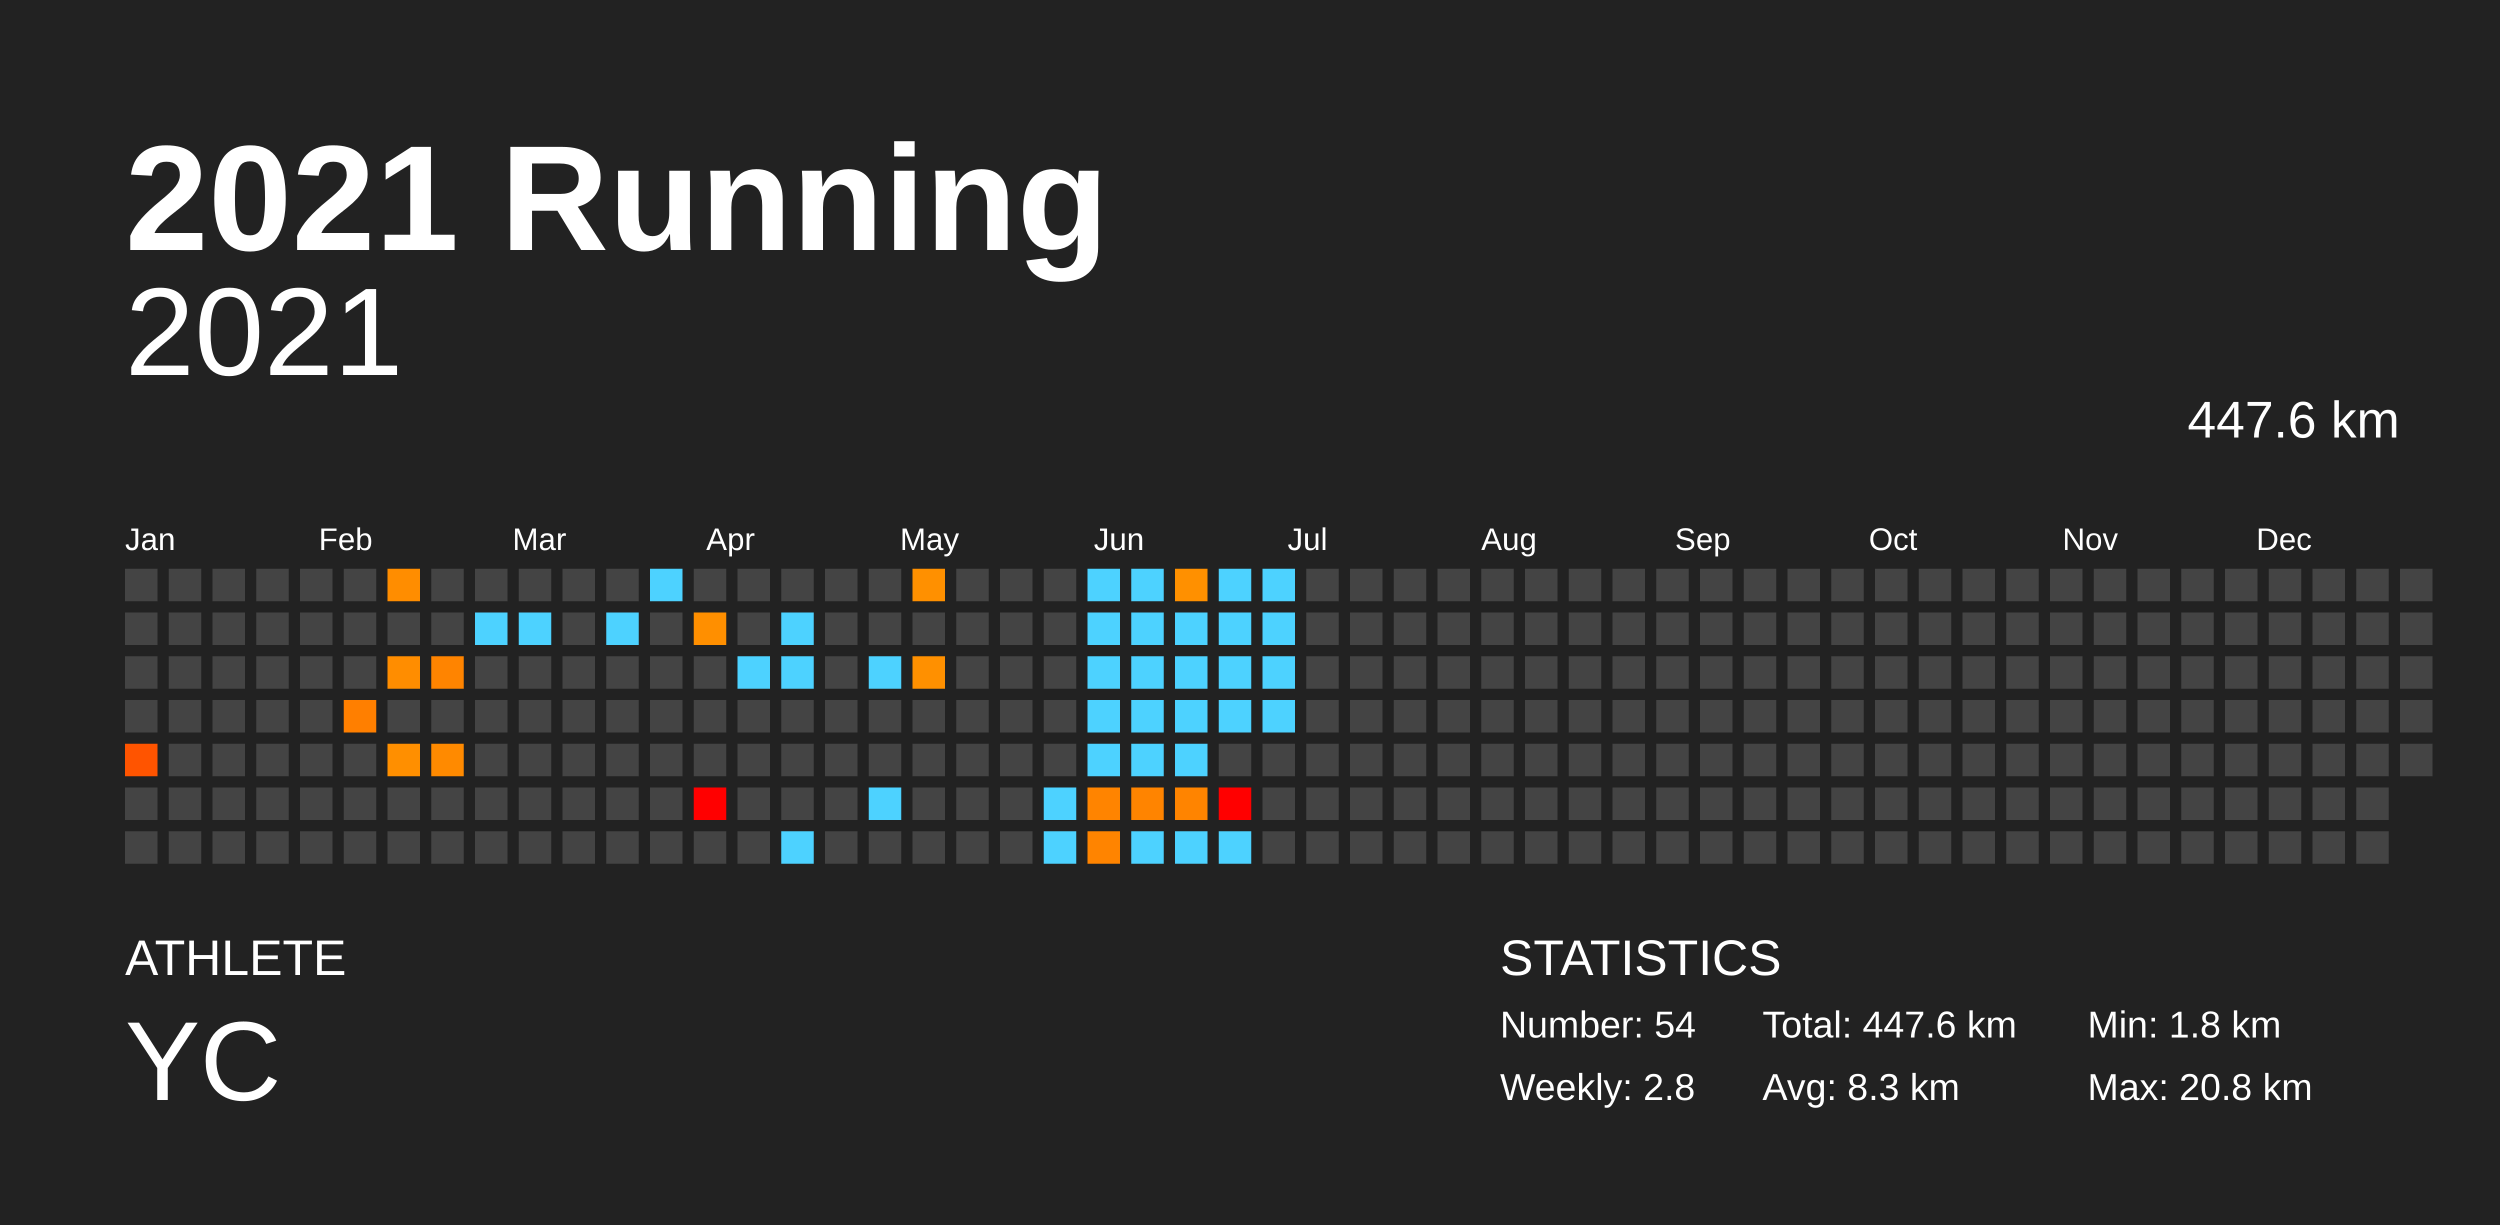
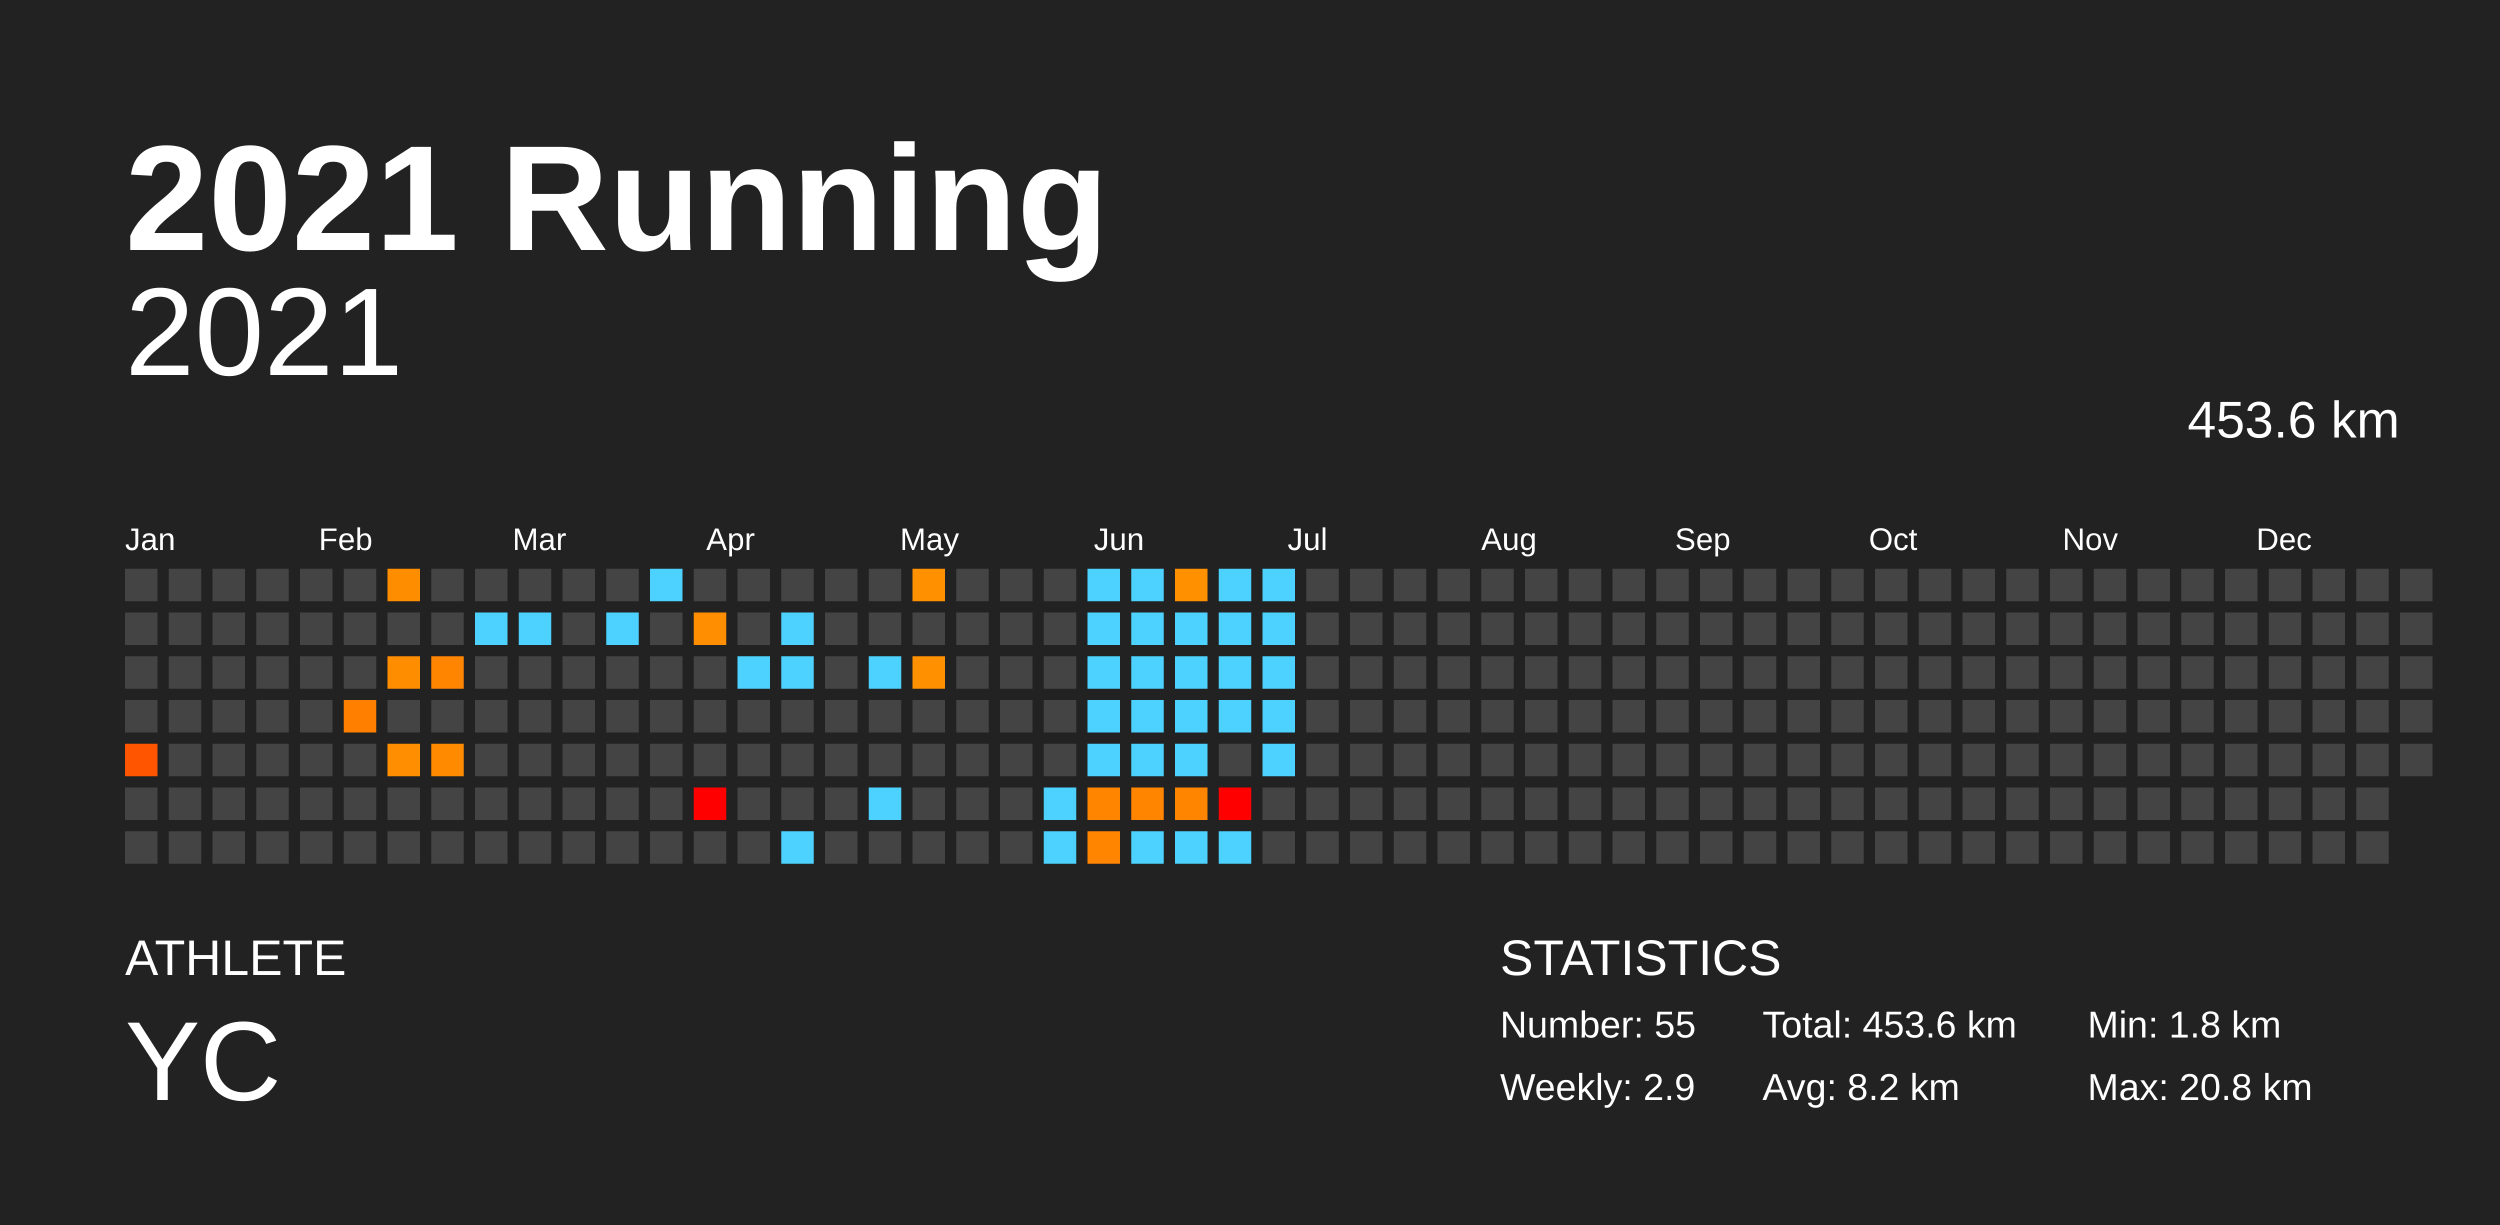
<svg xmlns="http://www.w3.org/2000/svg" baseProfile="full" height="98mm" version="1.1" viewBox="0,0,200,98" width="200mm">
  <defs />
  <rect fill="#222222" height="98" width="200" x="0" y="0" />
  <text fill="#FFFFFF" style="font-size:12px; font-family:Arial; font-weight:bold;" x="10" y="20">2021 Running</text>
  <text fill="#FFFFFF" style="font-size:4px; font-family:Arial" x="10" y="78">ATHLETE</text>
  <text fill="#FFFFFF" style="font-size:9px; font-family:Arial" x="10" y="88">YC</text>
  <text fill="#FFFFFF" style="font-size:4px; font-family:Arial" x="120" y="78">STATISTICS</text>
-   <text fill="#FFFFFF" style="font-size:3px; font-family:Arial" x="120" y="83">Number: 54</text>
-   <text fill="#FFFFFF" style="font-size:3px; font-family:Arial" x="120" y="88">Weekly: 2.8</text>
-   <text fill="#FFFFFF" style="font-size:3px; font-family:Arial" x="141" y="83">Total: 447.6 km</text>
-   <text fill="#FFFFFF" style="font-size:3px; font-family:Arial" x="141" y="88">Avg: 8.3 km</text>
+   <text fill="#FFFFFF" style="font-size:3px; font-family:Arial" x="120" y="83">Number: 55</text>
+   <text fill="#FFFFFF" style="font-size:3px; font-family:Arial" x="120" y="88">Weekly: 2.9</text>
+   <text fill="#FFFFFF" style="font-size:3px; font-family:Arial" x="141" y="83">Total: 453.6 km</text>
+   <text fill="#FFFFFF" style="font-size:3px; font-family:Arial" x="141" y="88">Avg: 8.2 km</text>
  <text fill="#FFFFFF" style="font-size:3px; font-family:Arial" x="167" y="83">Min: 1.8 km</text>
  <text fill="#FFFFFF" style="font-size:3px; font-family:Arial" x="167" y="88">Max: 20.8 km</text>
  <text alignment-baseline="hanging" fill="#FFFFFF" style="font-size:10.0px; font-family:Arial;" x="10" y="30">2021</text>
-   <text alignment-baseline="hanging" fill="#FFFFFF" style="font-size:4.125px; font-family:Arial;" x="175" y="35">447.6 km</text>
+   <text alignment-baseline="hanging" fill="#FFFFFF" style="font-size:4.125px; font-family:Arial;" x="175" y="35">453.6 km</text>
  <text fill="#FFFFFF" style="font-size:2.5px; font-family:Arial" x="10.0" y="44">Jan</text>
  <text fill="#FFFFFF" style="font-size:2.5px; font-family:Arial" x="25.5" y="44">Feb</text>
  <text fill="#FFFFFF" style="font-size:2.5px; font-family:Arial" x="41.0" y="44">Mar</text>
  <text fill="#FFFFFF" style="font-size:2.5px; font-family:Arial" x="56.5" y="44">Apr</text>
  <text fill="#FFFFFF" style="font-size:2.5px; font-family:Arial" x="72.0" y="44">May</text>
  <text fill="#FFFFFF" style="font-size:2.5px; font-family:Arial" x="87.5" y="44">Jun</text>
  <text fill="#FFFFFF" style="font-size:2.5px; font-family:Arial" x="103.0" y="44">Jul</text>
  <text fill="#FFFFFF" style="font-size:2.5px; font-family:Arial" x="118.5" y="44">Aug</text>
  <text fill="#FFFFFF" style="font-size:2.5px; font-family:Arial" x="134.0" y="44">Sep</text>
  <text fill="#FFFFFF" style="font-size:2.5px; font-family:Arial" x="149.5" y="44">Oct</text>
  <text fill="#FFFFFF" style="font-size:2.5px; font-family:Arial" x="165.0" y="44">Nov</text>
  <text fill="#FFFFFF" style="font-size:2.5px; font-family:Arial" x="180.5" y="44">Dec</text>
  <rect fill="#444444" height="2.6" width="2.6" x="10.0" y="45.5" />
  <rect fill="#444444" height="2.6" width="2.6" x="10.0" y="49.0" />
  <rect fill="#444444" height="2.6" width="2.6" x="10.0" y="52.5" />
  <rect fill="#444444" height="2.6" width="2.6" x="10.0" y="56.0" />
  <rect fill="#ff5400" height="2.6" width="2.6" x="10.0" y="59.5" />
  <rect fill="#444444" height="2.6" width="2.6" x="10.0" y="63.0" />
  <rect fill="#444444" height="2.6" width="2.6" x="10.0" y="66.5" />
  <rect fill="#444444" height="2.6" width="2.6" x="13.5" y="45.5" />
  <rect fill="#444444" height="2.6" width="2.6" x="13.5" y="49.0" />
  <rect fill="#444444" height="2.6" width="2.6" x="13.5" y="52.5" />
  <rect fill="#444444" height="2.6" width="2.6" x="13.5" y="56.0" />
  <rect fill="#444444" height="2.6" width="2.6" x="13.5" y="59.5" />
  <rect fill="#444444" height="2.6" width="2.6" x="13.5" y="63.0" />
  <rect fill="#444444" height="2.6" width="2.6" x="13.5" y="66.5" />
  <rect fill="#444444" height="2.6" width="2.6" x="17.0" y="45.5" />
  <rect fill="#444444" height="2.6" width="2.6" x="17.0" y="49.0" />
  <rect fill="#444444" height="2.6" width="2.6" x="17.0" y="52.5" />
  <rect fill="#444444" height="2.6" width="2.6" x="17.0" y="56.0" />
  <rect fill="#444444" height="2.6" width="2.6" x="17.0" y="59.5" />
  <rect fill="#444444" height="2.6" width="2.6" x="17.0" y="63.0" />
  <rect fill="#444444" height="2.6" width="2.6" x="17.0" y="66.5" />
  <rect fill="#444444" height="2.6" width="2.6" x="20.5" y="45.5" />
  <rect fill="#444444" height="2.6" width="2.6" x="20.5" y="49.0" />
  <rect fill="#444444" height="2.6" width="2.6" x="20.5" y="52.5" />
  <rect fill="#444444" height="2.6" width="2.6" x="20.5" y="56.0" />
  <rect fill="#444444" height="2.6" width="2.6" x="20.5" y="59.5" />
  <rect fill="#444444" height="2.6" width="2.6" x="20.5" y="63.0" />
  <rect fill="#444444" height="2.6" width="2.6" x="20.5" y="66.5" />
  <rect fill="#444444" height="2.6" width="2.6" x="24.0" y="45.5" />
  <rect fill="#444444" height="2.6" width="2.6" x="24.0" y="49.0" />
  <rect fill="#444444" height="2.6" width="2.6" x="24.0" y="52.5" />
  <rect fill="#444444" height="2.6" width="2.6" x="24.0" y="56.0" />
  <rect fill="#444444" height="2.6" width="2.6" x="24.0" y="59.5" />
  <rect fill="#444444" height="2.6" width="2.6" x="24.0" y="63.0" />
  <rect fill="#444444" height="2.6" width="2.6" x="24.0" y="66.5" />
  <rect fill="#444444" height="2.6" width="2.6" x="27.5" y="45.5" />
  <rect fill="#444444" height="2.6" width="2.6" x="27.5" y="49.0" />
  <rect fill="#444444" height="2.6" width="2.6" x="27.5" y="52.5" />
  <rect fill="#ff7f00" height="2.6" width="2.6" x="27.5" y="56.0" />
  <rect fill="#444444" height="2.6" width="2.6" x="27.5" y="59.5" />
  <rect fill="#444444" height="2.6" width="2.6" x="27.5" y="63.0" />
  <rect fill="#444444" height="2.6" width="2.6" x="27.5" y="66.5" />
  <rect fill="#ff8d00" height="2.6" width="2.6" x="31.0" y="45.5" />
  <rect fill="#444444" height="2.6" width="2.6" x="31.0" y="49.0" />
  <rect fill="#ff8d00" height="2.6" width="2.6" x="31.0" y="52.5" />
  <rect fill="#444444" height="2.6" width="2.6" x="31.0" y="56.0" />
  <rect fill="#ff8f00" height="2.6" width="2.6" x="31.0" y="59.5" />
  <rect fill="#444444" height="2.6" width="2.6" x="31.0" y="63.0" />
  <rect fill="#444444" height="2.6" width="2.6" x="31.0" y="66.5" />
  <rect fill="#444444" height="2.6" width="2.6" x="34.5" y="45.5" />
  <rect fill="#444444" height="2.6" width="2.6" x="34.5" y="49.0" />
  <rect fill="#ff8400" height="2.6" width="2.6" x="34.5" y="52.5" />
  <rect fill="#444444" height="2.6" width="2.6" x="34.5" y="56.0" />
  <rect fill="#ff8a00" height="2.6" width="2.6" x="34.5" y="59.5" />
  <rect fill="#444444" height="2.6" width="2.6" x="34.5" y="63.0" />
  <rect fill="#444444" height="2.6" width="2.6" x="34.5" y="66.5" />
  <rect fill="#444444" height="2.6" width="2.6" x="38.0" y="45.5" />
  <rect fill="#4dd2ff" height="2.6" width="2.6" x="38.0" y="49.0" />
  <rect fill="#444444" height="2.6" width="2.6" x="38.0" y="52.5" />
  <rect fill="#444444" height="2.6" width="2.6" x="38.0" y="56.0" />
  <rect fill="#444444" height="2.6" width="2.6" x="38.0" y="59.5" />
  <rect fill="#444444" height="2.6" width="2.6" x="38.0" y="63.0" />
  <rect fill="#444444" height="2.6" width="2.6" x="38.0" y="66.5" />
  <rect fill="#444444" height="2.6" width="2.6" x="41.5" y="45.5" />
  <rect fill="#4dd2ff" height="2.6" width="2.6" x="41.5" y="49.0" />
  <rect fill="#444444" height="2.6" width="2.6" x="41.5" y="52.5" />
  <rect fill="#444444" height="2.6" width="2.6" x="41.5" y="56.0" />
  <rect fill="#444444" height="2.6" width="2.6" x="41.5" y="59.5" />
  <rect fill="#444444" height="2.6" width="2.6" x="41.5" y="63.0" />
  <rect fill="#444444" height="2.6" width="2.6" x="41.5" y="66.5" />
  <rect fill="#444444" height="2.6" width="2.6" x="45.0" y="45.5" />
  <rect fill="#444444" height="2.6" width="2.6" x="45.0" y="49.0" />
  <rect fill="#444444" height="2.6" width="2.6" x="45.0" y="52.5" />
  <rect fill="#444444" height="2.6" width="2.6" x="45.0" y="56.0" />
  <rect fill="#444444" height="2.6" width="2.6" x="45.0" y="59.5" />
  <rect fill="#444444" height="2.6" width="2.6" x="45.0" y="63.0" />
  <rect fill="#444444" height="2.6" width="2.6" x="45.0" y="66.5" />
  <rect fill="#444444" height="2.6" width="2.6" x="48.5" y="45.5" />
  <rect fill="#4dd2ff" height="2.6" width="2.6" x="48.5" y="49.0" />
  <rect fill="#444444" height="2.6" width="2.6" x="48.5" y="52.5" />
  <rect fill="#444444" height="2.6" width="2.6" x="48.5" y="56.0" />
  <rect fill="#444444" height="2.6" width="2.6" x="48.5" y="59.5" />
  <rect fill="#444444" height="2.6" width="2.6" x="48.5" y="63.0" />
  <rect fill="#444444" height="2.6" width="2.6" x="48.5" y="66.5" />
  <rect fill="#4dd2ff" height="2.6" width="2.6" x="52.0" y="45.5" />
  <rect fill="#444444" height="2.6" width="2.6" x="52.0" y="49.0" />
  <rect fill="#444444" height="2.6" width="2.6" x="52.0" y="52.5" />
  <rect fill="#444444" height="2.6" width="2.6" x="52.0" y="56.0" />
  <rect fill="#444444" height="2.6" width="2.6" x="52.0" y="59.5" />
  <rect fill="#444444" height="2.6" width="2.6" x="52.0" y="63.0" />
  <rect fill="#444444" height="2.6" width="2.6" x="52.0" y="66.5" />
  <rect fill="#444444" height="2.6" width="2.6" x="55.5" y="45.5" />
  <rect fill="#ff8f00" height="2.6" width="2.6" x="55.5" y="49.0" />
  <rect fill="#444444" height="2.6" width="2.6" x="55.5" y="52.5" />
  <rect fill="#444444" height="2.6" width="2.6" x="55.5" y="56.0" />
  <rect fill="#444444" height="2.6" width="2.6" x="55.5" y="59.5" />
  <rect fill="red" height="2.6" width="2.6" x="55.5" y="63.0" />
  <rect fill="#444444" height="2.6" width="2.6" x="55.5" y="66.5" />
  <rect fill="#444444" height="2.6" width="2.6" x="59.0" y="45.5" />
  <rect fill="#444444" height="2.6" width="2.6" x="59.0" y="49.0" />
  <rect fill="#4dd2ff" height="2.6" width="2.6" x="59.0" y="52.5" />
  <rect fill="#444444" height="2.6" width="2.6" x="59.0" y="56.0" />
  <rect fill="#444444" height="2.6" width="2.6" x="59.0" y="59.5" />
  <rect fill="#444444" height="2.6" width="2.6" x="59.0" y="63.0" />
  <rect fill="#444444" height="2.6" width="2.6" x="59.0" y="66.5" />
  <rect fill="#444444" height="2.6" width="2.6" x="62.5" y="45.5" />
  <rect fill="#4dd2ff" height="2.6" width="2.6" x="62.5" y="49.0" />
  <rect fill="#4dd2ff" height="2.6" width="2.6" x="62.5" y="52.5" />
  <rect fill="#444444" height="2.6" width="2.6" x="62.5" y="56.0" />
  <rect fill="#444444" height="2.6" width="2.6" x="62.5" y="59.5" />
  <rect fill="#444444" height="2.6" width="2.6" x="62.5" y="63.0" />
  <rect fill="#4dd2ff" height="2.6" width="2.6" x="62.5" y="66.5" />
  <rect fill="#444444" height="2.6" width="2.6" x="66.0" y="45.5" />
  <rect fill="#444444" height="2.6" width="2.6" x="66.0" y="49.0" />
  <rect fill="#444444" height="2.6" width="2.6" x="66.0" y="52.5" />
  <rect fill="#444444" height="2.6" width="2.6" x="66.0" y="56.0" />
  <rect fill="#444444" height="2.6" width="2.6" x="66.0" y="59.5" />
  <rect fill="#444444" height="2.6" width="2.6" x="66.0" y="63.0" />
  <rect fill="#444444" height="2.6" width="2.6" x="66.0" y="66.5" />
  <rect fill="#444444" height="2.6" width="2.6" x="69.5" y="45.5" />
  <rect fill="#444444" height="2.6" width="2.6" x="69.5" y="49.0" />
  <rect fill="#4dd2ff" height="2.6" width="2.6" x="69.5" y="52.5" />
  <rect fill="#444444" height="2.6" width="2.6" x="69.5" y="56.0" />
  <rect fill="#444444" height="2.6" width="2.6" x="69.5" y="59.5" />
  <rect fill="#4dd2ff" height="2.6" width="2.6" x="69.5" y="63.0" />
  <rect fill="#444444" height="2.6" width="2.6" x="69.5" y="66.5" />
  <rect fill="#ff9000" height="2.6" width="2.6" x="73.0" y="45.5" />
  <rect fill="#444444" height="2.6" width="2.6" x="73.0" y="49.0" />
  <rect fill="#ff9000" height="2.6" width="2.6" x="73.0" y="52.5" />
  <rect fill="#444444" height="2.6" width="2.6" x="73.0" y="56.0" />
  <rect fill="#444444" height="2.6" width="2.6" x="73.0" y="59.5" />
  <rect fill="#444444" height="2.6" width="2.6" x="73.0" y="63.0" />
  <rect fill="#444444" height="2.6" width="2.6" x="73.0" y="66.5" />
  <rect fill="#444444" height="2.6" width="2.6" x="76.5" y="45.5" />
  <rect fill="#444444" height="2.6" width="2.6" x="76.5" y="49.0" />
  <rect fill="#444444" height="2.6" width="2.6" x="76.5" y="52.5" />
  <rect fill="#444444" height="2.6" width="2.6" x="76.5" y="56.0" />
  <rect fill="#444444" height="2.6" width="2.6" x="76.5" y="59.5" />
  <rect fill="#444444" height="2.6" width="2.6" x="76.5" y="63.0" />
  <rect fill="#444444" height="2.6" width="2.6" x="76.5" y="66.5" />
  <rect fill="#444444" height="2.6" width="2.6" x="80.0" y="45.5" />
  <rect fill="#444444" height="2.6" width="2.6" x="80.0" y="49.0" />
  <rect fill="#444444" height="2.6" width="2.6" x="80.0" y="52.5" />
  <rect fill="#444444" height="2.6" width="2.6" x="80.0" y="56.0" />
  <rect fill="#444444" height="2.6" width="2.6" x="80.0" y="59.5" />
  <rect fill="#444444" height="2.6" width="2.6" x="80.0" y="63.0" />
  <rect fill="#444444" height="2.6" width="2.6" x="80.0" y="66.5" />
  <rect fill="#444444" height="2.6" width="2.6" x="83.5" y="45.5" />
  <rect fill="#444444" height="2.6" width="2.6" x="83.5" y="49.0" />
  <rect fill="#444444" height="2.6" width="2.6" x="83.5" y="52.5" />
  <rect fill="#444444" height="2.6" width="2.6" x="83.5" y="56.0" />
  <rect fill="#444444" height="2.6" width="2.6" x="83.5" y="59.5" />
  <rect fill="#4dd2ff" height="2.6" width="2.6" x="83.5" y="63.0" />
  <rect fill="#4dd2ff" height="2.6" width="2.6" x="83.5" y="66.5" />
  <rect fill="#4dd2ff" height="2.6" width="2.6" x="87.0" y="45.5" />
  <rect fill="#4dd2ff" height="2.6" width="2.6" x="87.0" y="49.0" />
  <rect fill="#4dd2ff" height="2.6" width="2.6" x="87.0" y="52.5" />
  <rect fill="#4dd2ff" height="2.6" width="2.6" x="87.0" y="56.0" />
  <rect fill="#4dd2ff" height="2.6" width="2.6" x="87.0" y="59.5" />
  <rect fill="#ff8400" height="2.6" width="2.6" x="87.0" y="63.0" />
  <rect fill="#ff8400" height="2.6" width="2.6" x="87.0" y="66.5" />
  <rect fill="#4dd2ff" height="2.6" width="2.6" x="90.5" y="45.5" />
  <rect fill="#4dd2ff" height="2.6" width="2.6" x="90.5" y="49.0" />
  <rect fill="#4dd2ff" height="2.6" width="2.6" x="90.5" y="52.5" />
  <rect fill="#4dd2ff" height="2.6" width="2.6" x="90.5" y="56.0" />
  <rect fill="#4dd2ff" height="2.6" width="2.6" x="90.5" y="59.5" />
  <rect fill="#ff8400" height="2.6" width="2.6" x="90.5" y="63.0" />
  <rect fill="#4dd2ff" height="2.6" width="2.6" x="90.5" y="66.5" />
  <rect fill="#ff9000" height="2.6" width="2.6" x="94.0" y="45.5" />
  <rect fill="#4dd2ff" height="2.6" width="2.6" x="94.0" y="49.0" />
  <rect fill="#4dd2ff" height="2.6" width="2.6" x="94.0" y="52.5" />
  <rect fill="#4dd2ff" height="2.6" width="2.6" x="94.0" y="56.0" />
  <rect fill="#4dd2ff" height="2.6" width="2.6" x="94.0" y="59.5" />
  <rect fill="#ff8400" height="2.6" width="2.6" x="94.0" y="63.0" />
  <rect fill="#4dd2ff" height="2.6" width="2.6" x="94.0" y="66.5" />
  <rect fill="#4dd2ff" height="2.6" width="2.6" x="97.5" y="45.5" />
  <rect fill="#4dd2ff" height="2.6" width="2.6" x="97.5" y="49.0" />
  <rect fill="#4dd2ff" height="2.6" width="2.6" x="97.5" y="52.5" />
  <rect fill="#4dd2ff" height="2.6" width="2.6" x="97.5" y="56.0" />
  <rect fill="#444444" height="2.6" width="2.6" x="97.5" y="59.5" />
  <rect fill="red" height="2.6" width="2.6" x="97.5" y="63.0" />
  <rect fill="#4dd2ff" height="2.6" width="2.6" x="97.5" y="66.5" />
  <rect fill="#4dd2ff" height="2.6" width="2.6" x="101.0" y="45.5" />
  <rect fill="#4dd2ff" height="2.6" width="2.6" x="101.0" y="49.0" />
  <rect fill="#4dd2ff" height="2.6" width="2.6" x="101.0" y="52.5" />
  <rect fill="#4dd2ff" height="2.6" width="2.6" x="101.0" y="56.0" />
-   <rect fill="#444444" height="2.6" width="2.6" x="101.0" y="59.5" />
+   <rect fill="#4dd2ff" height="2.6" width="2.6" x="101.0" y="59.5" />
  <rect fill="#444444" height="2.6" width="2.6" x="101.0" y="63.0" />
  <rect fill="#444444" height="2.6" width="2.6" x="101.0" y="66.5" />
  <rect fill="#444444" height="2.6" width="2.6" x="104.5" y="45.5" />
  <rect fill="#444444" height="2.6" width="2.6" x="104.5" y="49.0" />
  <rect fill="#444444" height="2.6" width="2.6" x="104.5" y="52.5" />
  <rect fill="#444444" height="2.6" width="2.6" x="104.5" y="56.0" />
  <rect fill="#444444" height="2.6" width="2.6" x="104.5" y="59.5" />
  <rect fill="#444444" height="2.6" width="2.6" x="104.5" y="63.0" />
  <rect fill="#444444" height="2.6" width="2.6" x="104.5" y="66.5" />
  <rect fill="#444444" height="2.6" width="2.6" x="108.0" y="45.5" />
  <rect fill="#444444" height="2.6" width="2.6" x="108.0" y="49.0" />
  <rect fill="#444444" height="2.6" width="2.6" x="108.0" y="52.5" />
  <rect fill="#444444" height="2.6" width="2.6" x="108.0" y="56.0" />
  <rect fill="#444444" height="2.6" width="2.6" x="108.0" y="59.5" />
  <rect fill="#444444" height="2.6" width="2.6" x="108.0" y="63.0" />
  <rect fill="#444444" height="2.6" width="2.6" x="108.0" y="66.5" />
  <rect fill="#444444" height="2.6" width="2.6" x="111.5" y="45.5" />
  <rect fill="#444444" height="2.6" width="2.6" x="111.5" y="49.0" />
  <rect fill="#444444" height="2.6" width="2.6" x="111.5" y="52.5" />
  <rect fill="#444444" height="2.6" width="2.6" x="111.5" y="56.0" />
  <rect fill="#444444" height="2.6" width="2.6" x="111.5" y="59.5" />
  <rect fill="#444444" height="2.6" width="2.6" x="111.5" y="63.0" />
  <rect fill="#444444" height="2.6" width="2.6" x="111.5" y="66.5" />
  <rect fill="#444444" height="2.6" width="2.6" x="115.0" y="45.5" />
  <rect fill="#444444" height="2.6" width="2.6" x="115.0" y="49.0" />
  <rect fill="#444444" height="2.6" width="2.6" x="115.0" y="52.5" />
  <rect fill="#444444" height="2.6" width="2.6" x="115.0" y="56.0" />
  <rect fill="#444444" height="2.6" width="2.6" x="115.0" y="59.5" />
  <rect fill="#444444" height="2.6" width="2.6" x="115.0" y="63.0" />
  <rect fill="#444444" height="2.6" width="2.6" x="115.0" y="66.5" />
  <rect fill="#444444" height="2.6" width="2.6" x="118.5" y="45.5" />
  <rect fill="#444444" height="2.6" width="2.6" x="118.5" y="49.0" />
  <rect fill="#444444" height="2.6" width="2.6" x="118.5" y="52.5" />
  <rect fill="#444444" height="2.6" width="2.6" x="118.5" y="56.0" />
  <rect fill="#444444" height="2.6" width="2.6" x="118.5" y="59.5" />
  <rect fill="#444444" height="2.6" width="2.6" x="118.5" y="63.0" />
  <rect fill="#444444" height="2.6" width="2.6" x="118.5" y="66.5" />
  <rect fill="#444444" height="2.6" width="2.6" x="122.0" y="45.5" />
  <rect fill="#444444" height="2.6" width="2.6" x="122.0" y="49.0" />
  <rect fill="#444444" height="2.6" width="2.6" x="122.0" y="52.5" />
  <rect fill="#444444" height="2.6" width="2.6" x="122.0" y="56.0" />
  <rect fill="#444444" height="2.6" width="2.6" x="122.0" y="59.5" />
  <rect fill="#444444" height="2.6" width="2.6" x="122.0" y="63.0" />
  <rect fill="#444444" height="2.6" width="2.6" x="122.0" y="66.5" />
  <rect fill="#444444" height="2.6" width="2.6" x="125.5" y="45.5" />
  <rect fill="#444444" height="2.6" width="2.6" x="125.5" y="49.0" />
  <rect fill="#444444" height="2.6" width="2.6" x="125.5" y="52.5" />
  <rect fill="#444444" height="2.6" width="2.6" x="125.5" y="56.0" />
  <rect fill="#444444" height="2.6" width="2.6" x="125.5" y="59.5" />
  <rect fill="#444444" height="2.6" width="2.6" x="125.5" y="63.0" />
  <rect fill="#444444" height="2.6" width="2.6" x="125.5" y="66.5" />
  <rect fill="#444444" height="2.6" width="2.6" x="129.0" y="45.5" />
  <rect fill="#444444" height="2.6" width="2.6" x="129.0" y="49.0" />
  <rect fill="#444444" height="2.6" width="2.6" x="129.0" y="52.5" />
  <rect fill="#444444" height="2.6" width="2.6" x="129.0" y="56.0" />
  <rect fill="#444444" height="2.6" width="2.6" x="129.0" y="59.5" />
  <rect fill="#444444" height="2.6" width="2.6" x="129.0" y="63.0" />
  <rect fill="#444444" height="2.6" width="2.6" x="129.0" y="66.5" />
  <rect fill="#444444" height="2.6" width="2.6" x="132.5" y="45.5" />
  <rect fill="#444444" height="2.6" width="2.6" x="132.5" y="49.0" />
  <rect fill="#444444" height="2.6" width="2.6" x="132.5" y="52.5" />
  <rect fill="#444444" height="2.6" width="2.6" x="132.5" y="56.0" />
  <rect fill="#444444" height="2.6" width="2.6" x="132.5" y="59.5" />
  <rect fill="#444444" height="2.6" width="2.6" x="132.5" y="63.0" />
  <rect fill="#444444" height="2.6" width="2.6" x="132.5" y="66.5" />
  <rect fill="#444444" height="2.6" width="2.6" x="136.0" y="45.5" />
  <rect fill="#444444" height="2.6" width="2.6" x="136.0" y="49.0" />
  <rect fill="#444444" height="2.6" width="2.6" x="136.0" y="52.5" />
  <rect fill="#444444" height="2.6" width="2.6" x="136.0" y="56.0" />
  <rect fill="#444444" height="2.6" width="2.6" x="136.0" y="59.5" />
  <rect fill="#444444" height="2.6" width="2.6" x="136.0" y="63.0" />
  <rect fill="#444444" height="2.6" width="2.6" x="136.0" y="66.5" />
  <rect fill="#444444" height="2.6" width="2.6" x="139.5" y="45.5" />
  <rect fill="#444444" height="2.6" width="2.6" x="139.5" y="49.0" />
  <rect fill="#444444" height="2.6" width="2.6" x="139.5" y="52.5" />
  <rect fill="#444444" height="2.6" width="2.6" x="139.5" y="56.0" />
  <rect fill="#444444" height="2.6" width="2.6" x="139.5" y="59.5" />
  <rect fill="#444444" height="2.6" width="2.6" x="139.5" y="63.0" />
  <rect fill="#444444" height="2.6" width="2.6" x="139.5" y="66.5" />
  <rect fill="#444444" height="2.6" width="2.6" x="143.0" y="45.5" />
  <rect fill="#444444" height="2.6" width="2.6" x="143.0" y="49.0" />
  <rect fill="#444444" height="2.6" width="2.6" x="143.0" y="52.5" />
  <rect fill="#444444" height="2.6" width="2.6" x="143.0" y="56.0" />
  <rect fill="#444444" height="2.6" width="2.6" x="143.0" y="59.5" />
  <rect fill="#444444" height="2.6" width="2.6" x="143.0" y="63.0" />
  <rect fill="#444444" height="2.6" width="2.6" x="143.0" y="66.5" />
  <rect fill="#444444" height="2.6" width="2.6" x="146.5" y="45.5" />
  <rect fill="#444444" height="2.6" width="2.6" x="146.5" y="49.0" />
  <rect fill="#444444" height="2.6" width="2.6" x="146.5" y="52.5" />
  <rect fill="#444444" height="2.6" width="2.6" x="146.5" y="56.0" />
  <rect fill="#444444" height="2.6" width="2.6" x="146.5" y="59.5" />
  <rect fill="#444444" height="2.6" width="2.6" x="146.5" y="63.0" />
  <rect fill="#444444" height="2.6" width="2.6" x="146.5" y="66.5" />
  <rect fill="#444444" height="2.6" width="2.6" x="150.0" y="45.5" />
  <rect fill="#444444" height="2.6" width="2.6" x="150.0" y="49.0" />
  <rect fill="#444444" height="2.6" width="2.6" x="150.0" y="52.5" />
  <rect fill="#444444" height="2.6" width="2.6" x="150.0" y="56.0" />
  <rect fill="#444444" height="2.6" width="2.6" x="150.0" y="59.5" />
  <rect fill="#444444" height="2.6" width="2.6" x="150.0" y="63.0" />
  <rect fill="#444444" height="2.6" width="2.6" x="150.0" y="66.5" />
  <rect fill="#444444" height="2.6" width="2.6" x="153.5" y="45.5" />
  <rect fill="#444444" height="2.6" width="2.6" x="153.5" y="49.0" />
  <rect fill="#444444" height="2.6" width="2.6" x="153.5" y="52.5" />
  <rect fill="#444444" height="2.6" width="2.6" x="153.5" y="56.0" />
  <rect fill="#444444" height="2.6" width="2.6" x="153.5" y="59.5" />
  <rect fill="#444444" height="2.6" width="2.6" x="153.5" y="63.0" />
  <rect fill="#444444" height="2.6" width="2.6" x="153.5" y="66.5" />
  <rect fill="#444444" height="2.6" width="2.6" x="157.0" y="45.5" />
  <rect fill="#444444" height="2.6" width="2.6" x="157.0" y="49.0" />
  <rect fill="#444444" height="2.6" width="2.6" x="157.0" y="52.5" />
  <rect fill="#444444" height="2.6" width="2.6" x="157.0" y="56.0" />
  <rect fill="#444444" height="2.6" width="2.6" x="157.0" y="59.5" />
  <rect fill="#444444" height="2.6" width="2.6" x="157.0" y="63.0" />
  <rect fill="#444444" height="2.6" width="2.6" x="157.0" y="66.5" />
  <rect fill="#444444" height="2.6" width="2.6" x="160.5" y="45.5" />
  <rect fill="#444444" height="2.6" width="2.6" x="160.5" y="49.0" />
  <rect fill="#444444" height="2.6" width="2.6" x="160.5" y="52.5" />
  <rect fill="#444444" height="2.6" width="2.6" x="160.5" y="56.0" />
  <rect fill="#444444" height="2.6" width="2.6" x="160.5" y="59.5" />
  <rect fill="#444444" height="2.6" width="2.6" x="160.5" y="63.0" />
  <rect fill="#444444" height="2.6" width="2.6" x="160.5" y="66.5" />
  <rect fill="#444444" height="2.6" width="2.6" x="164.0" y="45.5" />
  <rect fill="#444444" height="2.6" width="2.6" x="164.0" y="49.0" />
  <rect fill="#444444" height="2.6" width="2.6" x="164.0" y="52.5" />
  <rect fill="#444444" height="2.6" width="2.6" x="164.0" y="56.0" />
  <rect fill="#444444" height="2.6" width="2.6" x="164.0" y="59.5" />
  <rect fill="#444444" height="2.6" width="2.6" x="164.0" y="63.0" />
  <rect fill="#444444" height="2.6" width="2.6" x="164.0" y="66.5" />
  <rect fill="#444444" height="2.6" width="2.6" x="167.5" y="45.5" />
  <rect fill="#444444" height="2.6" width="2.6" x="167.5" y="49.0" />
  <rect fill="#444444" height="2.6" width="2.6" x="167.5" y="52.5" />
  <rect fill="#444444" height="2.6" width="2.6" x="167.5" y="56.0" />
  <rect fill="#444444" height="2.6" width="2.6" x="167.5" y="59.5" />
  <rect fill="#444444" height="2.6" width="2.6" x="167.5" y="63.0" />
  <rect fill="#444444" height="2.6" width="2.6" x="167.5" y="66.5" />
  <rect fill="#444444" height="2.6" width="2.6" x="171.0" y="45.5" />
  <rect fill="#444444" height="2.6" width="2.6" x="171.0" y="49.0" />
  <rect fill="#444444" height="2.6" width="2.6" x="171.0" y="52.5" />
  <rect fill="#444444" height="2.6" width="2.6" x="171.0" y="56.0" />
  <rect fill="#444444" height="2.6" width="2.6" x="171.0" y="59.5" />
  <rect fill="#444444" height="2.6" width="2.6" x="171.0" y="63.0" />
  <rect fill="#444444" height="2.6" width="2.6" x="171.0" y="66.5" />
  <rect fill="#444444" height="2.6" width="2.6" x="174.5" y="45.5" />
  <rect fill="#444444" height="2.6" width="2.6" x="174.5" y="49.0" />
  <rect fill="#444444" height="2.6" width="2.6" x="174.5" y="52.5" />
  <rect fill="#444444" height="2.6" width="2.6" x="174.5" y="56.0" />
  <rect fill="#444444" height="2.6" width="2.6" x="174.5" y="59.5" />
  <rect fill="#444444" height="2.6" width="2.6" x="174.5" y="63.0" />
  <rect fill="#444444" height="2.6" width="2.6" x="174.5" y="66.5" />
  <rect fill="#444444" height="2.6" width="2.6" x="178.0" y="45.5" />
  <rect fill="#444444" height="2.6" width="2.6" x="178.0" y="49.0" />
  <rect fill="#444444" height="2.6" width="2.6" x="178.0" y="52.5" />
  <rect fill="#444444" height="2.6" width="2.6" x="178.0" y="56.0" />
  <rect fill="#444444" height="2.6" width="2.6" x="178.0" y="59.5" />
  <rect fill="#444444" height="2.6" width="2.6" x="178.0" y="63.0" />
  <rect fill="#444444" height="2.6" width="2.6" x="178.0" y="66.5" />
  <rect fill="#444444" height="2.6" width="2.6" x="181.5" y="45.5" />
  <rect fill="#444444" height="2.6" width="2.6" x="181.5" y="49.0" />
  <rect fill="#444444" height="2.6" width="2.6" x="181.5" y="52.5" />
  <rect fill="#444444" height="2.6" width="2.6" x="181.5" y="56.0" />
  <rect fill="#444444" height="2.6" width="2.6" x="181.5" y="59.5" />
  <rect fill="#444444" height="2.6" width="2.6" x="181.5" y="63.0" />
  <rect fill="#444444" height="2.6" width="2.6" x="181.5" y="66.5" />
  <rect fill="#444444" height="2.6" width="2.6" x="185.0" y="45.5" />
  <rect fill="#444444" height="2.6" width="2.6" x="185.0" y="49.0" />
  <rect fill="#444444" height="2.6" width="2.6" x="185.0" y="52.5" />
  <rect fill="#444444" height="2.6" width="2.6" x="185.0" y="56.0" />
  <rect fill="#444444" height="2.6" width="2.6" x="185.0" y="59.5" />
  <rect fill="#444444" height="2.6" width="2.6" x="185.0" y="63.0" />
  <rect fill="#444444" height="2.6" width="2.6" x="185.0" y="66.5" />
  <rect fill="#444444" height="2.6" width="2.6" x="188.5" y="45.5" />
  <rect fill="#444444" height="2.6" width="2.6" x="188.5" y="49.0" />
  <rect fill="#444444" height="2.6" width="2.6" x="188.5" y="52.5" />
  <rect fill="#444444" height="2.6" width="2.6" x="188.5" y="56.0" />
  <rect fill="#444444" height="2.6" width="2.6" x="188.5" y="59.5" />
  <rect fill="#444444" height="2.6" width="2.6" x="188.5" y="63.0" />
  <rect fill="#444444" height="2.6" width="2.6" x="188.5" y="66.5" />
  <rect fill="#444444" height="2.6" width="2.6" x="192.0" y="45.5" />
  <rect fill="#444444" height="2.6" width="2.6" x="192.0" y="49.0" />
  <rect fill="#444444" height="2.6" width="2.6" x="192.0" y="52.5" />
  <rect fill="#444444" height="2.6" width="2.6" x="192.0" y="56.0" />
  <rect fill="#444444" height="2.6" width="2.6" x="192.0" y="59.5" />
</svg>
